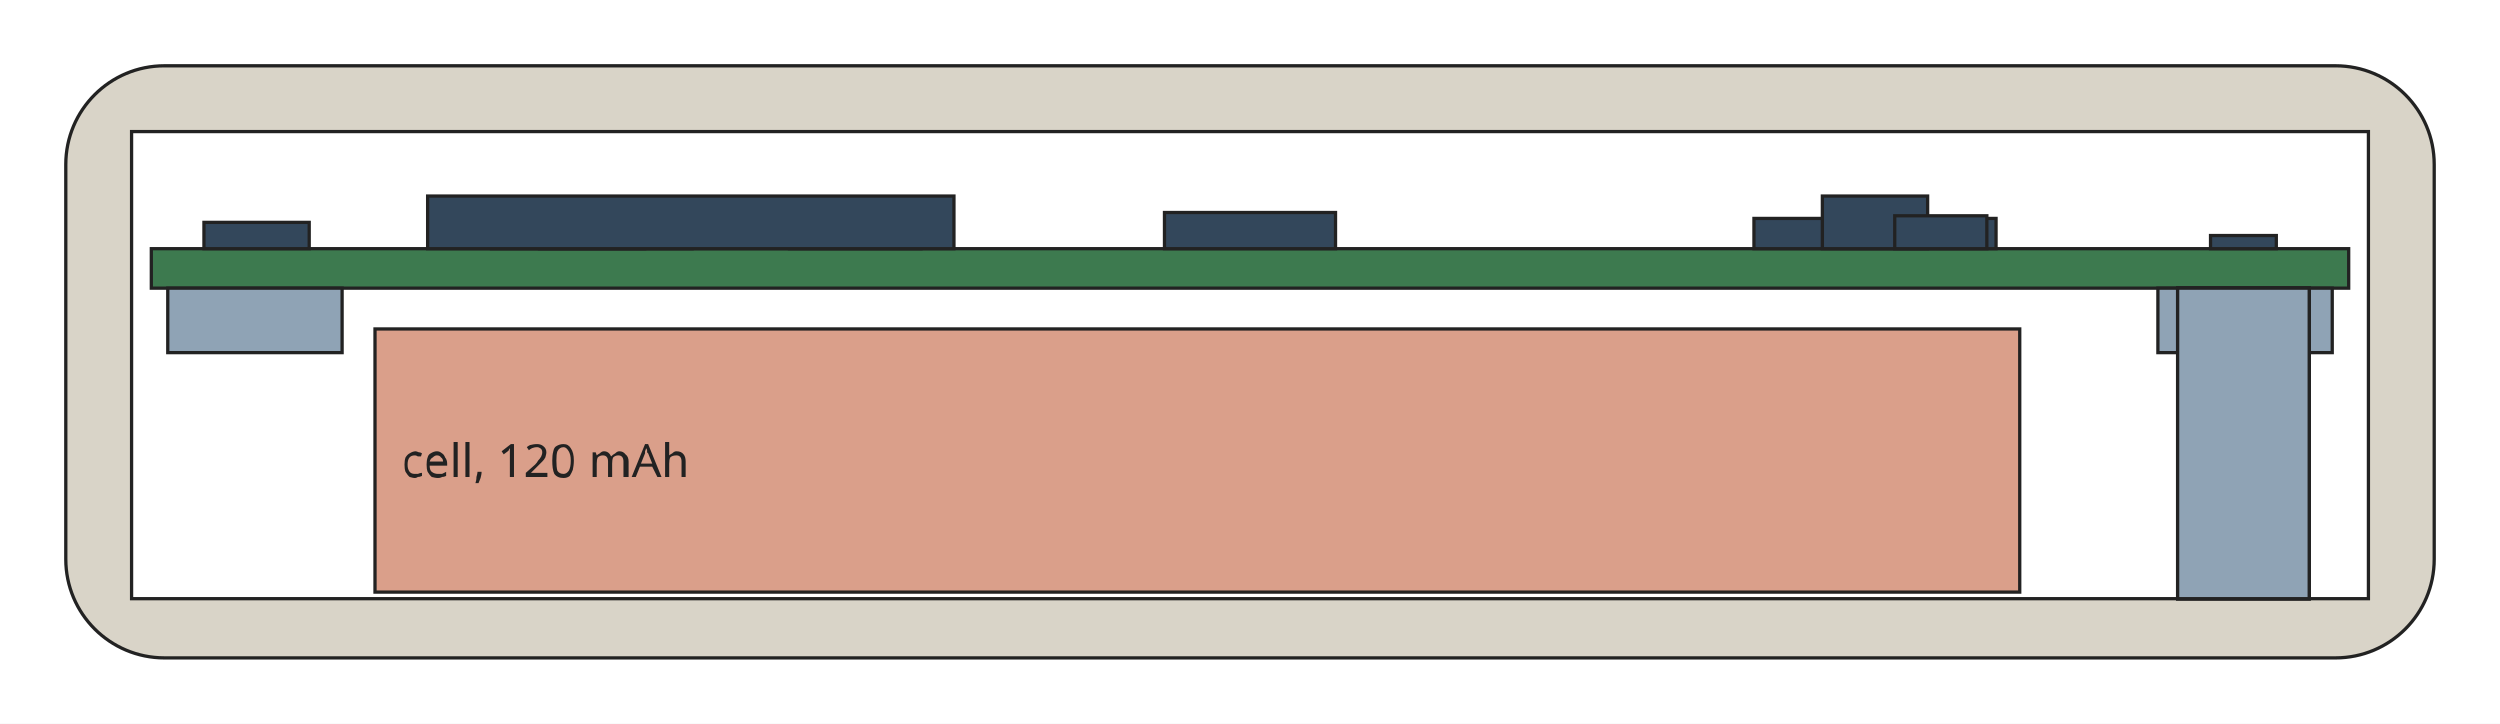
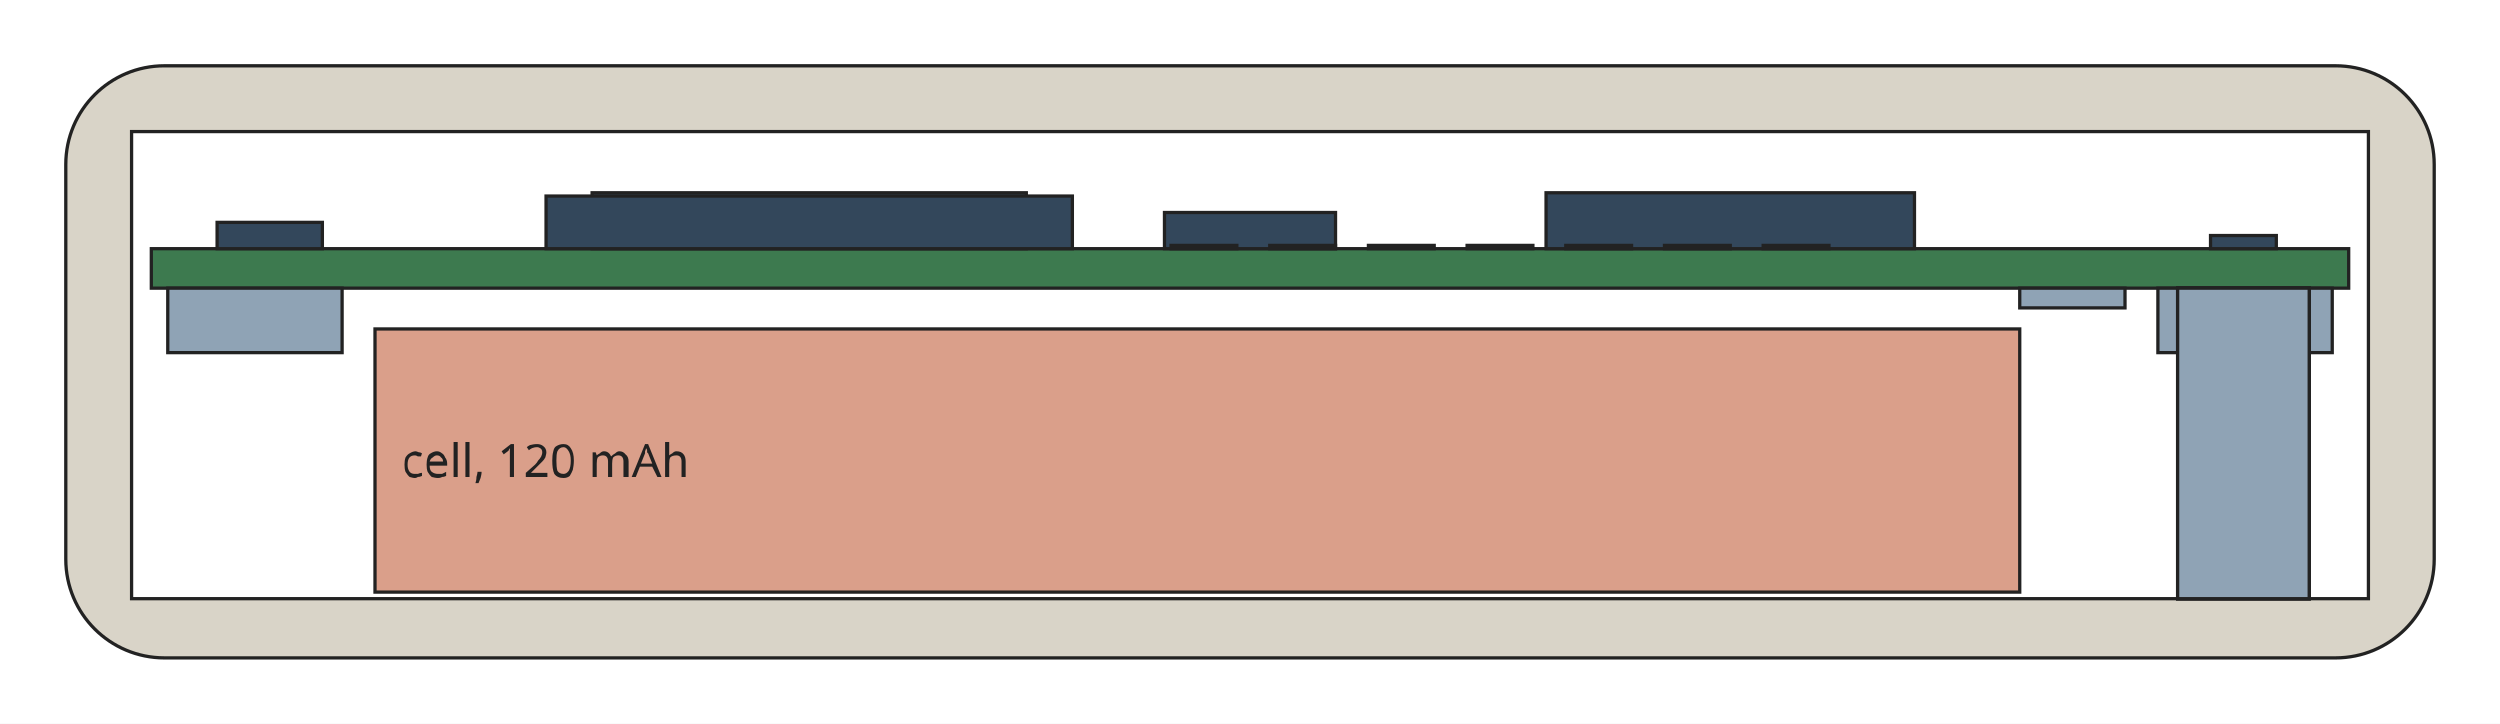
<svg xmlns="http://www.w3.org/2000/svg" viewBox="-1 -1 38.00 11.00" width="836" font-family="sans-serif">
  <rect x="-1" y="-1" width="38.00" height="11.00" fill="#fff" />
  <rect x="0.00" y="0.00" width="36.00" height="9.00" rx="1.5" fill="#d9d4c8" fill-opacity="1.0" stroke="#222" stroke-width="0.05" />
  <rect x="1.00" y="1.00" width="34.00" height="7.10" rx="0.0" fill="#fff" fill-opacity="1.0" stroke="#222" stroke-width="0.05" />
  <rect x="4.70" y="4.00" width="25.00" height="4.00" rx="0.0" fill="#c2603c" fill-opacity="0.6" stroke="#222" stroke-width="0.05" />
  <text x="5.10" y="6.25" font-size="0.7" fill="#222">cell, 120 mAh</text>
  <rect x="1.30" y="2.78" width="33.40" height="0.60" rx="0.0" fill="#3d7a4f" fill-opacity="1.0" stroke="#222" stroke-width="0.05" />
-   <rect x="2.10" y="2.38" width="1.60" height="0.40" rx="0.0" fill="#33475b" fill-opacity="1.0" stroke="#222" stroke-width="0.05" />
+   <rect x="2.30" y="2.38" width="1.60" height="0.40" rx="0.0" fill="#33475b" fill-opacity="1.0" stroke="#222" stroke-width="0.05" />
  <rect x="1.55" y="3.38" width="2.65" height="0.98" rx="0.0" fill="#8fa3b5" fill-opacity="1.0" stroke="#222" stroke-width="0.05" />
  <rect x="31.80" y="3.38" width="2.65" height="0.98" rx="0.0" fill="#8fa3b5" fill-opacity="1.0" stroke="#222" stroke-width="0.05" />
  <rect x="32.10" y="3.38" width="2.00" height="4.72" rx="0.0" fill="#8fa3b5" fill-opacity="1.0" stroke="#222" stroke-width="0.05" />
  <rect x="32.10" y="3.38" width="2.00" height="4.72" rx="0.0" fill="#8fa3b5" fill-opacity="1.0" stroke="#222" stroke-width="0.05" />
  <rect x="32.10" y="3.38" width="2.00" height="4.72" rx="0.0" fill="#8fa3b5" fill-opacity="1.0" stroke="#222" stroke-width="0.05" />
  <rect x="32.10" y="3.38" width="2.00" height="4.72" rx="0.0" fill="#8fa3b5" fill-opacity="1.0" stroke="#222" stroke-width="0.05" />
  <rect x="32.60" y="2.58" width="1.00" height="0.20" rx="0.0" fill="#33475b" fill-opacity="1.0" stroke="#222" stroke-width="0.05" />
+   <rect x="29.70" y="3.38" width="1.60" height="0.30" rx="0.0" fill="#8fa3b5" fill-opacity="1.0" stroke="#222" stroke-width="0.05" />
  <rect x="16.70" y="2.23" width="2.60" height="0.55" rx="0.0" fill="#33475b" fill-opacity="1.0" stroke="#222" stroke-width="0.05" />
-   <rect x="6.47" y="2.36" width="3.05" height="0.42" rx="0.0" fill="#33475b" fill-opacity="1.0" stroke="#222" stroke-width="0.05" />
-   <rect x="7.20" y="2.43" width="1.60" height="0.35" rx="0.0" fill="#33475b" fill-opacity="1.0" stroke="#222" stroke-width="0.05" />
-   <rect x="11.00" y="2.18" width="2.00" height="0.60" rx="0.0" fill="#33475b" fill-opacity="1.0" stroke="#222" stroke-width="0.05" />
-   <rect x="5.50" y="1.98" width="8.00" height="0.80" rx="0.0" fill="#33475b" fill-opacity="1.0" stroke="#222" stroke-width="0.05" />
-   <rect x="25.66" y="2.32" width="3.68" height="0.46" rx="0.0" fill="#33475b" fill-opacity="1.0" stroke="#222" stroke-width="0.05" />
-   <rect x="26.70" y="1.98" width="1.60" height="0.80" rx="0.0" fill="#33475b" fill-opacity="1.0" stroke="#222" stroke-width="0.05" />
-   <rect x="27.80" y="2.28" width="1.40" height="0.50" rx="0.0" fill="#33475b" fill-opacity="1.0" stroke="#222" stroke-width="0.05" />
+   <rect x="8.00" y="1.93" width="6.60" height="0.85" rx="0.0" fill="#33475b" fill-opacity="1.0" stroke="#222" stroke-width="0.05" />
+   <rect x="7.30" y="1.98" width="8.00" height="0.80" rx="0.0" fill="#33475b" fill-opacity="1.0" stroke="#222" stroke-width="0.05" />
+   <rect x="22.50" y="1.93" width="5.60" height="0.85" rx="0.0" fill="#33475b" fill-opacity="1.0" stroke="#222" stroke-width="0.05" />
+   <rect x="16.80" y="2.73" width="1.00" height="0.05" rx="0.0" fill="#33475b" fill-opacity="1.0" stroke="#222" stroke-width="0.05" />
+   <rect x="18.30" y="2.73" width="1.00" height="0.05" rx="0.0" fill="#33475b" fill-opacity="1.0" stroke="#222" stroke-width="0.05" />
+   <rect x="19.80" y="2.73" width="1.00" height="0.05" rx="0.0" fill="#33475b" fill-opacity="1.0" stroke="#222" stroke-width="0.05" />
+   <rect x="21.30" y="2.73" width="1.00" height="0.05" rx="0.0" fill="#33475b" fill-opacity="1.0" stroke="#222" stroke-width="0.05" />
+   <rect x="22.80" y="2.73" width="1.00" height="0.05" rx="0.0" fill="#33475b" fill-opacity="1.0" stroke="#222" stroke-width="0.05" />
+   <rect x="24.30" y="2.73" width="1.00" height="0.05" rx="0.0" fill="#33475b" fill-opacity="1.0" stroke="#222" stroke-width="0.05" />
+   <rect x="25.80" y="2.73" width="1.00" height="0.05" rx="0.0" fill="#33475b" fill-opacity="1.0" stroke="#222" stroke-width="0.05" />
</svg>
